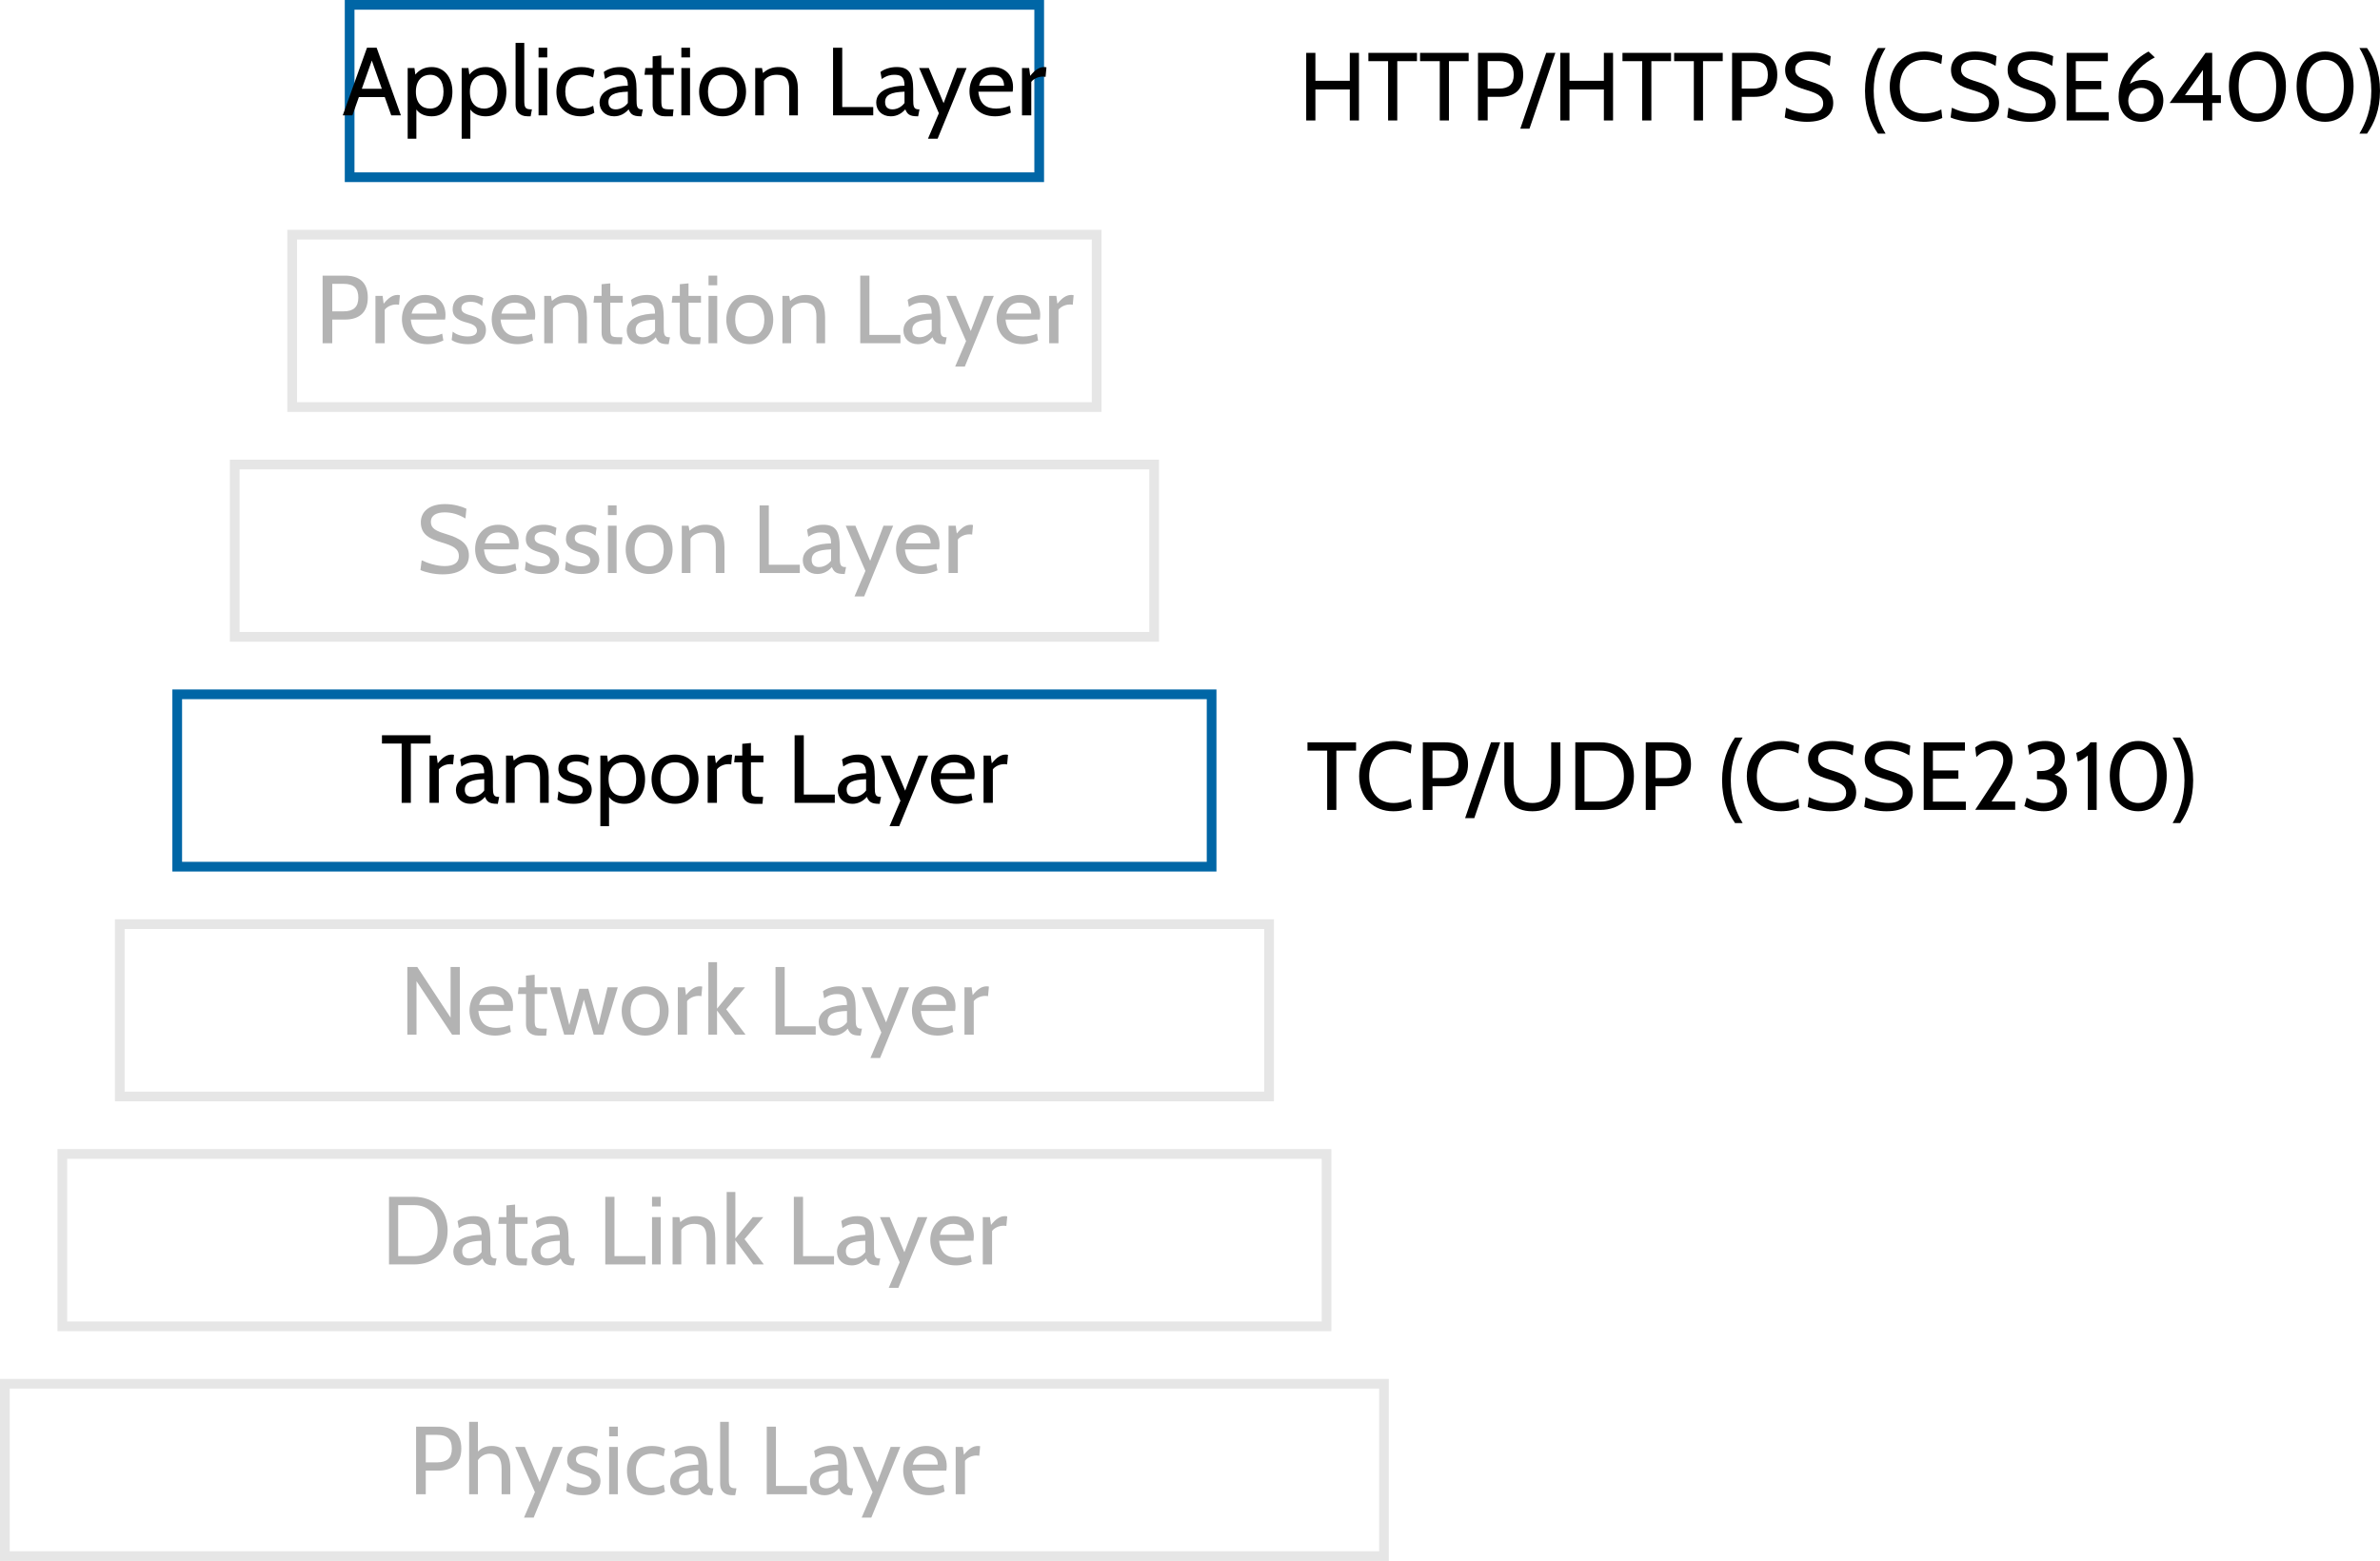
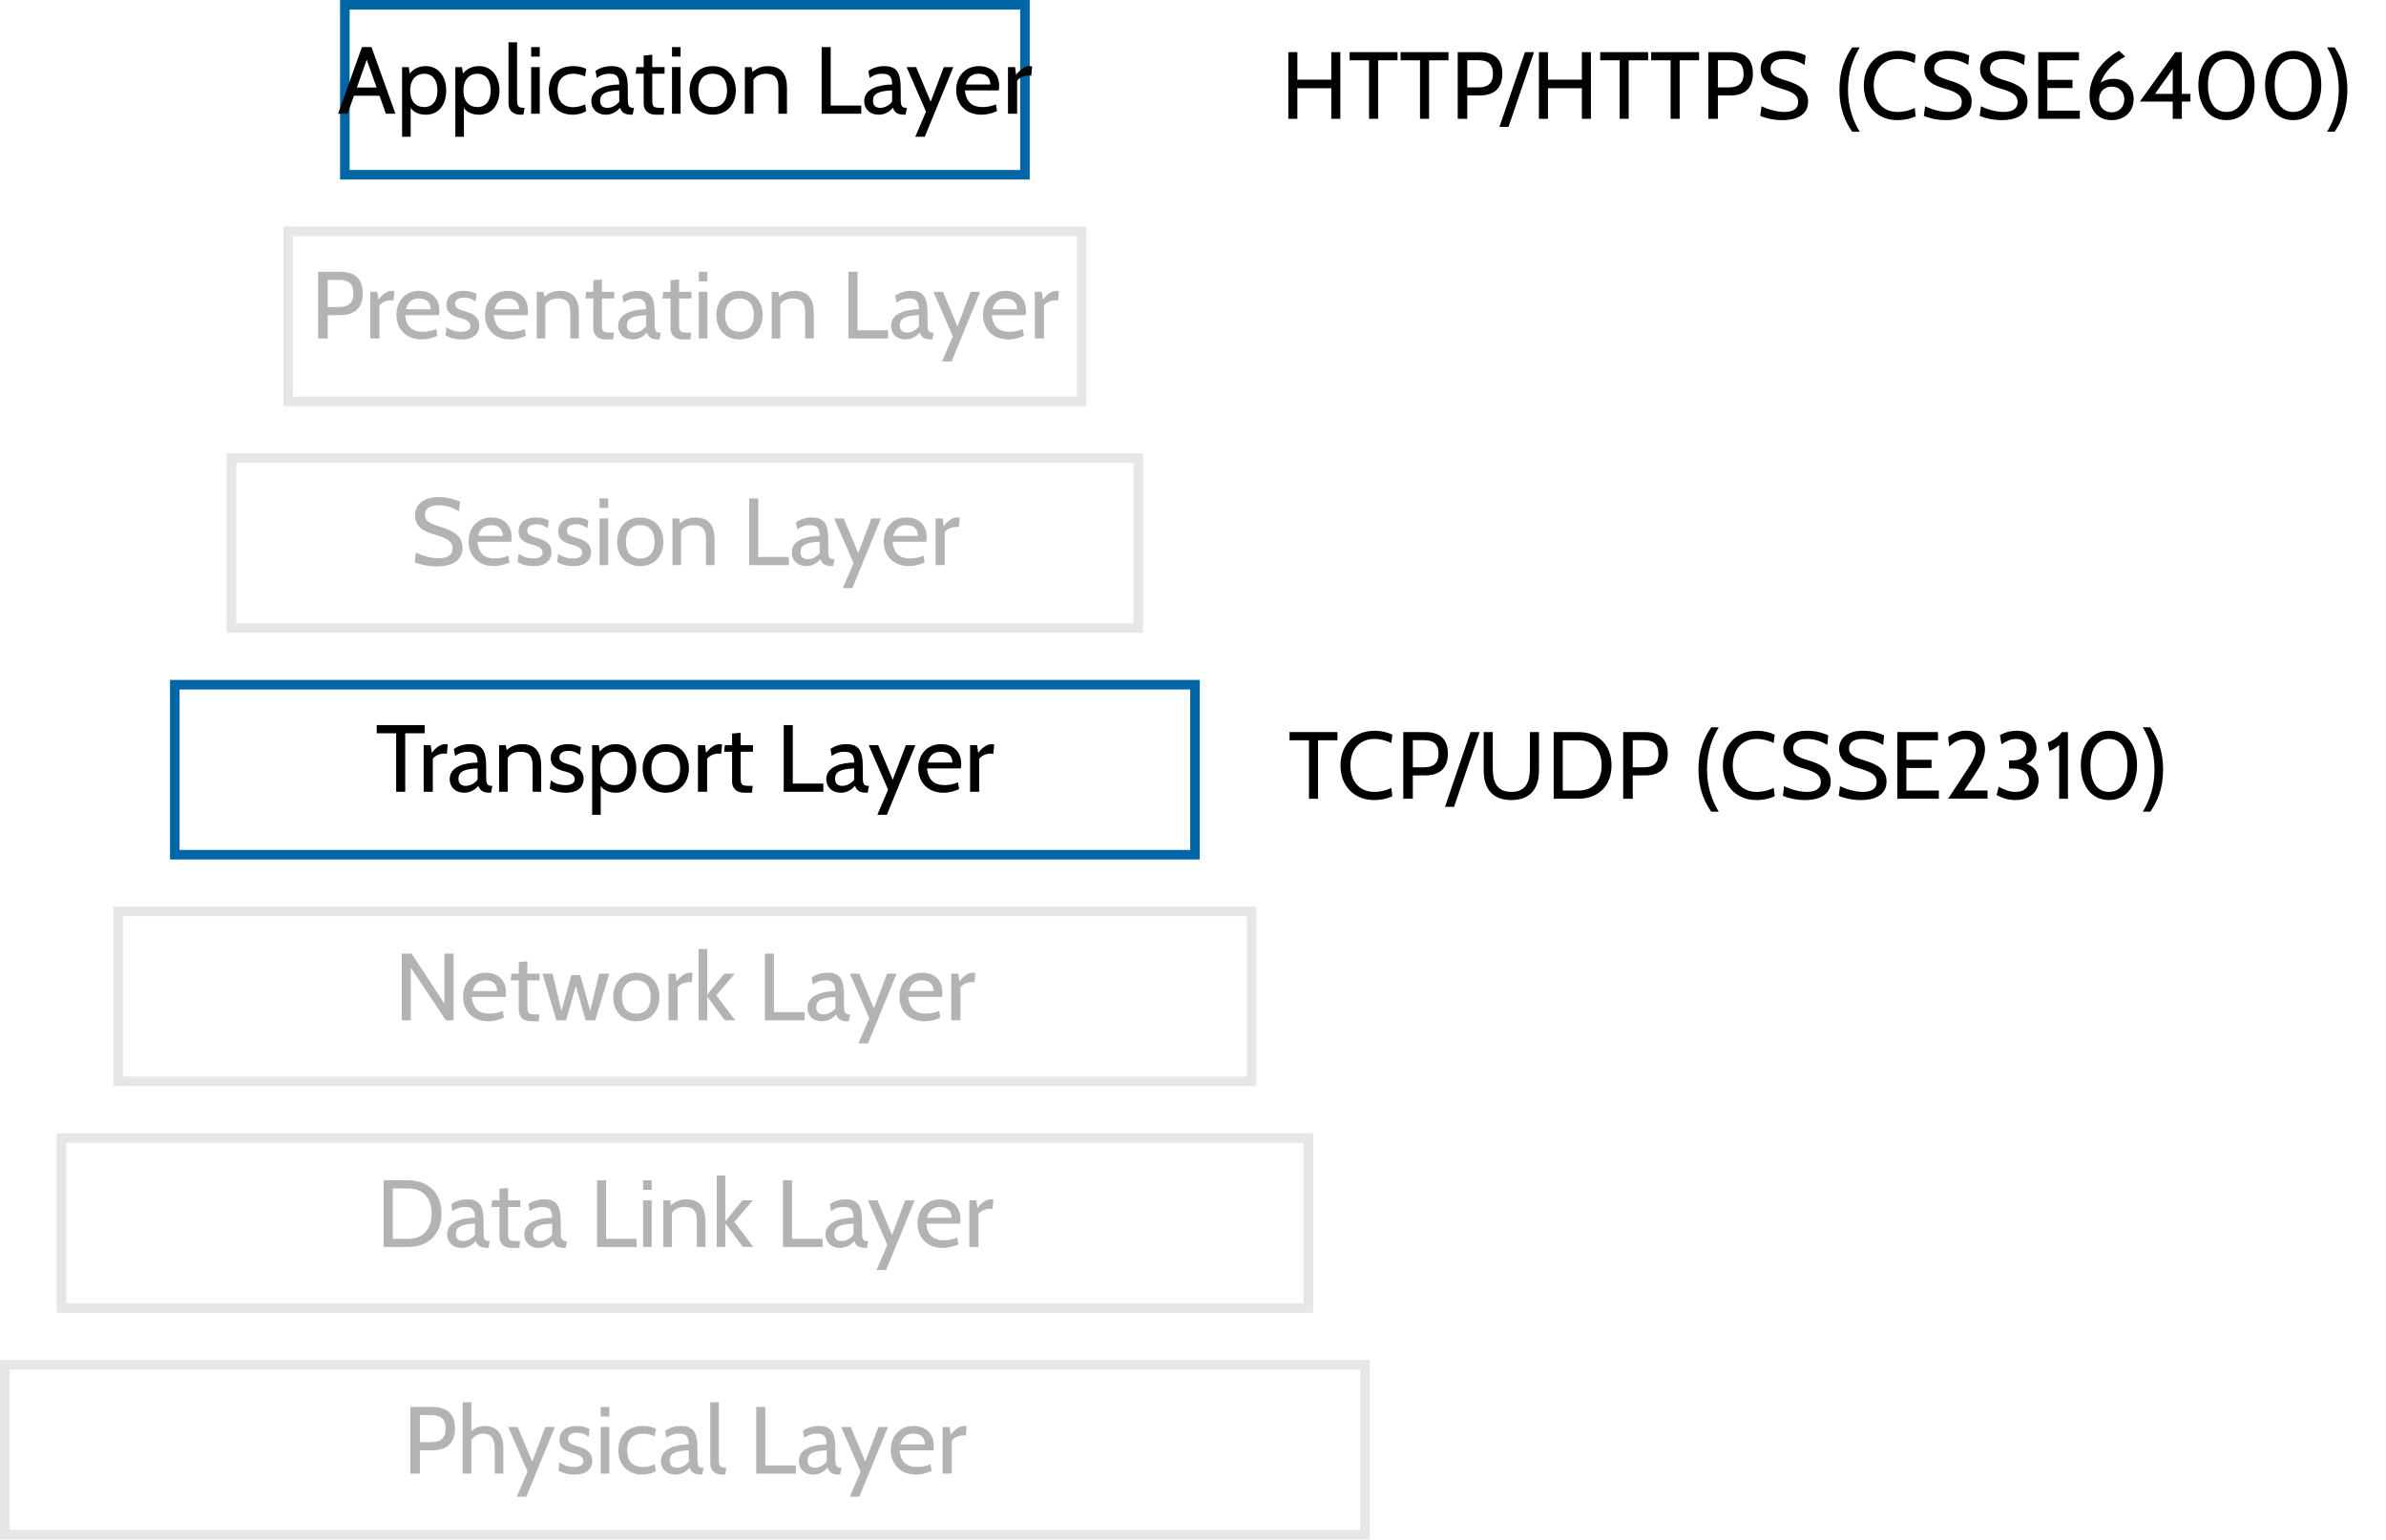
- <svg xmlns="http://www.w3.org/2000/svg" xmlns:xlink="http://www.w3.org/1999/xlink" version="1.1" width="410.91pt" height="269.549pt" viewBox="-0 569.931 410.91 269.549">
+ <svg xmlns="http://www.w3.org/2000/svg" xmlns:xlink="http://www.w3.org/1999/xlink" version="1.1" width="417.674pt" height="269.548pt" viewBox="-.921 531.576 417.674 269.548">
  <defs>
    <use id="g19-40" xlink:href="#g2-40" transform="scale(2)" />
    <use id="g19-41" xlink:href="#g2-41" transform="scale(2)" />
    <use id="g19-47" xlink:href="#g2-47" transform="scale(2)" />
    <use id="g19-48" xlink:href="#g2-48" transform="scale(2)" />
    <use id="g19-49" xlink:href="#g2-49" transform="scale(2)" />
    <use id="g19-50" xlink:href="#g2-50" transform="scale(2)" />
    <use id="g19-51" xlink:href="#g2-51" transform="scale(2)" />
    <use id="g19-52" xlink:href="#g2-52" transform="scale(2)" />
    <use id="g19-54" xlink:href="#g2-54" transform="scale(2)" />
    <use id="g19-65" xlink:href="#g2-65" transform="scale(2)" />
    <use id="g19-67" xlink:href="#g2-67" transform="scale(2)" />
    <use id="g19-68" xlink:href="#g2-68" transform="scale(2)" />
    <use id="g19-69" xlink:href="#g2-69" transform="scale(2)" />
    <use id="g19-72" xlink:href="#g2-72" transform="scale(2)" />
    <use id="g19-76" xlink:href="#g2-76" transform="scale(2)" />
    <use id="g19-78" xlink:href="#g2-78" transform="scale(2)" />
    <use id="g19-80" xlink:href="#g2-80" transform="scale(2)" />
    <use id="g19-83" xlink:href="#g2-83" transform="scale(2)" />
    <use id="g19-84" xlink:href="#g2-84" transform="scale(2)" />
    <use id="g19-85" xlink:href="#g2-85" transform="scale(2)" />
    <use id="g19-97" xlink:href="#g2-97" transform="scale(2)" />
    <use id="g19-99" xlink:href="#g2-99" transform="scale(2)" />
    <use id="g19-101" xlink:href="#g2-101" transform="scale(2)" />
    <use id="g19-104" xlink:href="#g2-104" transform="scale(2)" />
    <use id="g19-105" xlink:href="#g2-105" transform="scale(2)" />
    <use id="g19-107" xlink:href="#g2-107" transform="scale(2)" />
    <use id="g19-108" xlink:href="#g2-108" transform="scale(2)" />
    <use id="g19-110" xlink:href="#g2-110" transform="scale(2)" />
    <use id="g19-111" xlink:href="#g2-111" transform="scale(2)" />
    <use id="g19-112" xlink:href="#g2-112" transform="scale(2)" />
    <use id="g19-114" xlink:href="#g2-114" transform="scale(2)" />
    <use id="g19-115" xlink:href="#g2-115" transform="scale(2)" />
    <use id="g19-116" xlink:href="#g2-116" transform="scale(2)" />
    <use id="g19-119" xlink:href="#g2-119" transform="scale(2)" />
    <use id="g19-121" xlink:href="#g2-121" transform="scale(2)" />
    <path id="g2-40" d="M1.685 .81C1.286 .143 .953-.691 .953-1.828S1.286-3.799 1.685-4.466H1.215C.774-3.823 .417-3.019 .417-1.828S.774 .167 1.215 .81H1.685Z" />
    <path id="g2-41" d="M.649 .81C1.09 .167 1.447-.637 1.447-1.828S1.09-3.823 .649-4.466H.179C.578-3.799 .911-2.966 .911-1.828S.578 .143 .179 .81H.649Z" />
    <path id="g2-47" d="M.506 .506L2.102-4.169H1.536L-.06 .506H.506Z" />
    <path id="g2-48" d="M2.078 .083C3.186 .083 3.835-.834 3.835-2.12S3.138-4.252 2.078-4.252C1.042-4.252 .322-3.406 .322-2.12S.977 .083 2.078 .083ZM2.078-.429C1.34-.429 .923-1.036 .923-2.12S1.411-3.74 2.078-3.74C2.781-3.74 3.234-3.204 3.234-2.12S2.817-.429 2.078-.429Z" />
    <path id="g2-49" d="M1.465 0V-4.169H1.078C.899-3.889 .524-3.627 .202-3.52L.298-2.99C.465-3.043 .631-3.121 .917-3.353V0H1.465Z" />
    <path id="g2-50" d="M2.805-.006V-.518H1.346L1.977-1.471C2.418-2.138 2.644-2.561 2.644-3.115C2.644-3.758 2.245-4.258 1.483-4.258C1.006-4.258 .613-4.073 .339-3.853L.411-3.258C.691-3.543 1.024-3.728 1.423-3.728S2.072-3.466 2.072-3.055C2.072-2.698 1.852-2.299 1.477-1.733L.339-.006H2.805Z" />
    <path id="g2-51" d="M2.099-2.177C2.492-2.343 2.733-2.695 2.733-3.15C2.733-3.799 2.299-4.252 1.525-4.252C1.102-4.252 .75-4.151 .447-3.978L.542-3.4C.822-3.591 1.108-3.74 1.447-3.74C1.876-3.74 2.114-3.526 2.114-3.079C2.114-2.656 1.793-2.4 1.28-2.4H1.018V-1.888H1.28C1.953-1.888 2.263-1.584 2.263-1.126C2.263-.715 1.953-.429 1.435-.429C1.024-.429 .715-.56 .375-.756L.238-.232C.578-.048 .971 .083 1.429 .083C2.245 .083 2.864-.381 2.864-1.143C2.864-1.685 2.585-2.016 2.099-2.177Z" />
    <path id="g2-52" d="M2.745-4.169H2.334L.119-1.078H2.174V0H2.745V-1.078H3.281V-1.56H2.745V-4.169ZM2.174-3.115V-1.56H1.066L2.174-3.115Z" />
    <path id="g2-54" d="M1.888-2.501C1.557-2.501 1.274-2.409 1.063-2.248C1.31-2.972 1.924-3.549 2.602-3.889L2.215-4.252C1.34-3.793 .369-2.775 .369-1.465C.369-.542 .881 .083 1.757 .083C2.573 .083 3.127-.465 3.127-1.239C3.127-1.959 2.614-2.501 1.888-2.501ZM1.757-.405C1.28-.405 .965-.744 .965-1.215C.965-1.667 1.28-2.013 1.757-2.013S2.543-1.667 2.543-1.221C2.543-.762 2.233-.405 1.757-.405Z" />
    <path id="g2-65" d="M3.627 0L2.132-4.169H1.536L.042 0H.637L1.036-1.126H2.632L3.031 0H3.627ZM1.834-3.38L2.451-1.638H1.218L1.834-3.38Z" />
    <path id="g2-67" d="M2.334 .083C2.805 .083 3.174-.018 3.472-.155L3.412-.679C3.097-.524 2.751-.429 2.34-.429C1.364-.429 .852-1.161 .852-2.084S1.37-3.74 2.352-3.74C2.751-3.74 3.115-3.627 3.412-3.484L3.472-4.008C3.18-4.151 2.781-4.252 2.358-4.252C1.131-4.252 .232-3.406 .232-2.084S1.12 .083 2.334 .083Z" />
    <path id="g2-68" d="M2.019 0C3.228 0 4.091-.768 4.091-2.084S3.228-4.169 2.019-4.169H.476V0H2.019ZM1.042-3.657H2.019C2.972-3.657 3.472-3.019 3.472-2.084S2.972-.512 2.019-.512H1.042V-3.657Z" />
    <path id="g2-69" d="M3.073 0V-.512H1.042V-1.924H2.614V-2.436H1.042V-3.657H3.019V-4.169H.476V0H3.073Z" />
    <path id="g2-72" d="M1.042 0V-1.912H3.162V0H3.728V-4.169H3.162V-2.448H1.042V-4.169H.476V0H1.042Z" />
    <path id="g2-76" d="M2.954 0V-.512H1.042V-4.169H.476V0H2.954Z" />
    <path id="g2-78" d="M1.042 0V-3.293L3.234 0H3.716V-4.169H3.144V-1.048L1.09-4.169H.476V0H1.042Z" />
    <path id="g2-80" d="M1.072 0V-1.459H1.852C2.692-1.459 3.263-1.858 3.263-2.817C3.263-3.793 2.692-4.169 1.852-4.169H.476V0H1.072ZM1.072-3.662H1.769C2.406-3.662 2.68-3.389 2.68-2.811S2.376-1.965 1.769-1.965H1.072V-3.662Z" />
    <path id="g2-83" d="M1.667 .083C2.757 .083 3.293-.363 3.293-1.078C3.293-1.804 2.769-2.138 1.9-2.4C1.268-2.591 .947-2.739 .947-3.156C.947-3.567 1.304-3.74 1.793-3.74C2.233-3.74 2.626-3.633 3.079-3.365L3.138-3.966C2.841-4.109 2.364-4.252 1.816-4.252C.852-4.252 .328-3.788 .328-3.127C.328-2.352 .911-2.096 1.596-1.894C2.317-1.679 2.674-1.507 2.674-1.036C2.674-.619 2.334-.429 1.798-.429C1.257-.429 .703-.631 .381-.786L.304-.185C.596-.048 1.149 .083 1.667 .083Z" />
    <path id="g2-84" d="M1.87 0V-3.657H3.085V-4.169H.089V-3.657H1.304V0H1.87Z" />
    <path id="g2-85" d="M2.156 .083C3.329 .083 3.883-.625 3.883-1.769V-4.169H3.317V-1.924C3.317-1.167 3.144-.429 2.156-.429S.995-1.161 .995-1.924V-4.169H.429V-1.769C.429-.625 .983 .083 2.156 .083Z" />
    <path id="g2-97" d="M1.042 .06C1.417 .06 1.715-.113 1.935-.369C2.055-.095 2.168 .06 2.686 .06H2.728L2.811-.369H2.757C2.448-.369 2.424-.566 2.424-.983V-1.578C2.424-2.632 2.132-2.978 1.394-2.978C1.006-2.978 .637-2.853 .405-2.674L.482-2.239C.792-2.454 1.03-2.501 1.251-2.501C1.662-2.501 1.888-2.382 1.888-1.828C1.143-1.816 .143-1.608 .143-.786C.143-.298 .5 .06 1.042 .06ZM1.143-.369C.875-.369 .691-.5 .691-.816C.691-1.251 1.036-1.429 1.888-1.459V-.762C1.715-.524 1.429-.369 1.143-.369Z" />
    <path id="g2-99" d="M1.703 .06C2.043 .06 2.376-.048 2.537-.161L2.465-.59C2.239-.476 1.989-.411 1.721-.411C1.06-.411 .744-.828 .744-1.465C.744-2.114 1.09-2.501 1.733-2.501C1.995-2.501 2.239-2.436 2.46-2.334L2.543-2.805C2.329-2.912 2.049-2.978 1.745-2.978C.679-2.978 .197-2.311 .197-1.441C.197-.607 .715 .06 1.703 .06Z" />
    <path id="g2-101" d="M1.763 .06C2.186 .06 2.513-.066 2.739-.167L2.668-.59C2.406-.47 2.096-.417 1.828-.417C1.274-.417 .81-.649 .732-1.459H2.847C2.864-1.56 2.87-1.662 2.87-1.745C2.87-2.531 2.34-2.978 1.614-2.978C.709-2.978 .185-2.299 .185-1.483C.185-.643 .732 .06 1.763 .06ZM.78-1.828C.887-2.251 1.126-2.501 1.602-2.501C2.09-2.501 2.317-2.239 2.317-1.828H.78Z" />
    <path id="g2-104" d="M1.757-2.978C1.376-2.978 1.123-2.853 .899-2.638V-4.466H.357V0H.899V-2.102C1.072-2.349 1.328-2.501 1.638-2.501C2.126-2.501 2.358-2.203 2.358-1.56V0H2.894V-1.626C2.894-2.436 2.513-2.978 1.757-2.978Z" />
    <path id="g2-105" d="M.899-3.573V-4.169H.363V-3.573H.899ZM.899 0V-2.918H.363V0H.899Z" />
    <path id="g2-107" d="M.893 0V-1.483L1.995 0H2.65L1.459-1.56L2.62-2.918H1.965L.893-1.602V-4.466H.357V0H.893Z" />
    <path id="g2-108" d="M1.286 .06L1.364-.369C.953-.369 .893-.453 .893-.953V-4.466H.357V-.643C.357-.292 .548 .06 1.114 .06H1.286Z" />
    <path id="g2-110" d="M1.804-2.978C1.495-2.978 1.173-2.906 .84-2.608L.78-2.918H.363V0H.899V-2.12C1.051-2.382 1.364-2.501 1.697-2.501C2.251-2.501 2.46-2.227 2.46-1.608V0H2.995V-1.608C2.995-2.448 2.656-2.978 1.804-2.978Z" />
    <path id="g2-111" d="M1.638 .06C2.549 .06 3.085-.613 3.085-1.459S2.549-2.978 1.638-2.978C.721-2.978 .191-2.305 .191-1.459S.721 .06 1.638 .06ZM1.638-.417C1.06-.417 .738-.804 .738-1.459S1.06-2.501 1.638-2.501S2.537-2.114 2.537-1.459S2.215-.417 1.638-.417Z" />
    <path id="g2-112" d="M1.846-2.978C1.397-2.978 1.075-2.802 .837-2.513L.78-2.918H.363V1.441H.899V-.36C1.099-.077 1.45 .06 1.846 .06C2.692 .06 3.121-.607 3.121-1.459S2.644-2.978 1.846-2.978ZM1.745-.417C1.263-.417 .869-.727 .869-1.459C.869-2.162 1.263-2.501 1.745-2.501C2.263-2.501 2.573-2.114 2.573-1.459S2.263-.417 1.745-.417Z" />
    <path id="g2-114" d="M.935 0V-2.061C1.042-2.221 1.328-2.388 1.638-2.388C1.709-2.388 1.763-2.382 1.816-2.37L1.87-2.96C1.828-2.972 1.781-2.978 1.733-2.978C1.423-2.978 1.167-2.805 .869-2.436L.804-2.918H.363V0H.935Z" />
    <path id="g2-115" d="M1.191 .06C2.084 .06 2.305-.423 2.305-.81C2.305-1.417 1.757-1.596 1.471-1.679C1.012-1.816 .792-1.888 .792-2.162S1.024-2.555 1.358-2.555C1.685-2.555 1.9-2.442 2.072-2.299L2.138-2.787C1.959-2.876 1.733-2.978 1.346-2.978C.548-2.978 .25-2.549 .25-2.102C.25-1.513 .768-1.37 1.167-1.263C1.405-1.197 1.751-1.084 1.751-.78C1.751-.548 1.542-.417 1.167-.417C.721-.417 .381-.601 .256-.715L.191-.197C.328-.101 .673 .06 1.191 .06Z" />
    <path id="g2-116" d="M1.852 .06L1.894-.369H1.757C1.179-.369 1.143-.405 1.143-.965V-2.501H1.912V-2.918H1.143V-3.692L.607-3.639V-2.918H.155L.107-2.501H.607V-.637C.607-.286 .816 .06 1.37 .06H1.852Z" />
    <path id="g2-119" d="M1.548 0L2.162-2.156L2.769 0H3.371L4.252-2.918H3.621L3.061-.59L2.436-2.829H1.882L1.263-.59L.703-2.918H.071L.947 0H1.548Z" />
    <path id="g2-121" d="M1.179 1.441L2.966-2.918H2.37L1.548-.75L.637-2.918H.042L1.257-.131L.584 1.441H1.179Z" />
  </defs>
  <g id="page1" transform="matrix(1.4 0 0 1.4 0 0)">
-     <path d="M43.117 407.691V428.953H128.156V407.691Z" stroke="#0066a6" fill="none" stroke-width="1.196" stroke-miterlimit="10" />
-     <path d="M36.031 436.039V457.301H135.242V436.039Z" stroke="#e6e6e6" fill="none" stroke-width="1.196" stroke-miterlimit="10" />
-     <path d="M28.945 464.387V485.644H142.332V464.387Z" stroke="#e6e6e6" fill="none" stroke-width="1.196" stroke-miterlimit="10" />
-     <path d="M21.855 492.734V513.992H149.418V492.734Z" stroke="#0066a6" fill="none" stroke-width="1.196" stroke-miterlimit="10" />
-     <path d="M14.77 521.078V542.34H156.504V521.078Z" stroke="#e6e6e6" fill="none" stroke-width="1.196" stroke-miterlimit="10" />
-     <path d="M7.684 549.426V570.688H163.59V549.426Z" stroke="#e6e6e6" fill="none" stroke-width="1.196" stroke-miterlimit="10" />
-     <path d="M.598 577.773V599.031H170.676V577.773Z" stroke="#e6e6e6" fill="none" stroke-width="1.196" stroke-miterlimit="10" />
-     <g transform="matrix(1 0 0 1 -43.4515 13.628)">
-       <use x="85.637" y="407.692" xlink:href="#g19-65" />
-       <use x="93.001" y="407.692" xlink:href="#g19-112" />
-       <use x="99.66" y="407.692" xlink:href="#g19-112" />
-       <use x="106.32" y="407.692" xlink:href="#g19-108" />
-       <use x="109.141" y="407.692" xlink:href="#g19-105" />
-       <use x="111.675" y="407.692" xlink:href="#g19-99" />
-       <use x="117.103" y="407.692" xlink:href="#g19-97" />
-       <use x="122.722" y="407.692" xlink:href="#g19-116" />
-       <use x="126.751" y="407.692" xlink:href="#g19-105" />
-       <use x="129.285" y="407.692" xlink:href="#g19-111" />
-       <use x="135.861" y="407.692" xlink:href="#g19-110" />
-       <use x="145.234" y="407.692" xlink:href="#g19-76" />
-       <use x="151.223" y="407.692" xlink:href="#g19-97" />
-       <use x="156.722" y="407.692" xlink:href="#g19-121" />
-       <use x="162.64" y="407.692" xlink:href="#g19-101" />
-       <use x="168.761" y="407.692" xlink:href="#g19-114" />
-     </g>
-     <g fill="#b3b3b3" transform="matrix(1 0 0 1 -46.805 41.736)">
-       <use x="85.637" y="407.692" xlink:href="#g19-80" />
-       <use x="92.38" y="407.692" xlink:href="#g19-114" />
-       <use x="96.002" y="407.692" xlink:href="#g19-101" />
-       <use x="102.123" y="407.692" xlink:href="#g19-115" />
-       <use x="107.073" y="407.692" xlink:href="#g19-101" />
-       <use x="113.194" y="407.692" xlink:href="#g19-110" />
-       <use x="119.781" y="407.692" xlink:href="#g19-116" />
-       <use x="123.81" y="407.692" xlink:href="#g19-97" />
-       <use x="129.429" y="407.692" xlink:href="#g19-116" />
-       <use x="133.458" y="407.692" xlink:href="#g19-105" />
-       <use x="135.992" y="407.692" xlink:href="#g19-111" />
-       <use x="142.568" y="407.692" xlink:href="#g19-110" />
-       <use x="151.94" y="407.692" xlink:href="#g19-76" />
-       <use x="157.93" y="407.692" xlink:href="#g19-97" />
-       <use x="163.429" y="407.692" xlink:href="#g19-121" />
-       <use x="169.347" y="407.692" xlink:href="#g19-101" />
-       <use x="175.468" y="407.692" xlink:href="#g19-114" />
-     </g>
-     <g fill="#b3b3b3" transform="matrix(1 0 0 1 -34.3954 70.082)">
-       <use x="85.637" y="407.692" xlink:href="#g19-83" />
-       <use x="92.619" y="407.692" xlink:href="#g19-101" />
-       <use x="98.74" y="407.692" xlink:href="#g19-115" />
-       <use x="103.689" y="407.692" xlink:href="#g19-115" />
-       <use x="108.639" y="407.692" xlink:href="#g19-105" />
-       <use x="111.173" y="407.692" xlink:href="#g19-111" />
-       <use x="117.749" y="407.692" xlink:href="#g19-110" />
-       <use x="127.121" y="407.692" xlink:href="#g19-76" />
-       <use x="133.111" y="407.692" xlink:href="#g19-97" />
-       <use x="138.61" y="407.692" xlink:href="#g19-121" />
-       <use x="144.528" y="407.692" xlink:href="#g19-101" />
-       <use x="150.649" y="407.692" xlink:href="#g19-114" />
-     </g>
-     <g transform="matrix(1 0 0 1 -38.7113 98.429)">
-       <use x="85.637" y="407.692" xlink:href="#g19-84" />
-       <use x="90.957" y="407.692" xlink:href="#g19-114" />
-       <use x="94.651" y="407.692" xlink:href="#g19-97" />
-       <use x="100.39" y="407.692" xlink:href="#g19-110" />
-       <use x="107.073" y="407.692" xlink:href="#g19-115" />
-       <use x="112.022" y="407.692" xlink:href="#g19-112" />
-       <use x="118.681" y="407.692" xlink:href="#g19-111" />
-       <use x="125.256" y="407.692" xlink:href="#g19-114" />
-       <use x="129.034" y="407.692" xlink:href="#g19-116" />
-       <use x="135.753" y="407.692" xlink:href="#g19-76" />
-       <use x="141.743" y="407.692" xlink:href="#g19-97" />
-       <use x="147.242" y="407.692" xlink:href="#g19-121" />
-       <use x="153.16" y="407.692" xlink:href="#g19-101" />
-       <use x="159.281" y="407.692" xlink:href="#g19-114" />
-     </g>
-     <g fill="#b3b3b3" transform="matrix(1 0 0 1 -36.3561 127.015)">
-       <use x="85.637" y="407.692" xlink:href="#g19-78" />
-       <use x="93.886" y="407.692" xlink:href="#g19-101" />
-       <use x="100.007" y="407.692" xlink:href="#g19-116" />
-       <use x="104.036" y="407.692" xlink:href="#g19-119" />
-       <use x="112.644" y="407.692" xlink:href="#g19-111" />
-       <use x="119.219" y="407.692" xlink:href="#g19-114" />
-       <use x="122.997" y="407.692" xlink:href="#g19-107" />
-       <use x="131.043" y="407.692" xlink:href="#g19-76" />
-       <use x="137.032" y="407.692" xlink:href="#g19-97" />
-       <use x="142.532" y="407.692" xlink:href="#g19-121" />
-       <use x="148.45" y="407.692" xlink:href="#g19-101" />
-       <use x="154.571" y="407.692" xlink:href="#g19-114" />
-     </g>
-     <g fill="#b3b3b3" transform="matrix(1 0 0 1 -38.6156 155.362)">
-       <use x="85.637" y="407.692" xlink:href="#g19-68" />
-       <use x="94.233" y="407.692" xlink:href="#g19-97" />
-       <use x="99.852" y="407.692" xlink:href="#g19-116" />
-       <use x="103.881" y="407.692" xlink:href="#g19-97" />
-       <use x="112.309" y="407.692" xlink:href="#g19-76" />
-       <use x="118.299" y="407.692" xlink:href="#g19-105" />
-       <use x="120.833" y="407.692" xlink:href="#g19-110" />
-       <use x="127.516" y="407.692" xlink:href="#g19-107" />
-       <use x="135.562" y="407.692" xlink:href="#g19-76" />
-       <use x="141.551" y="407.692" xlink:href="#g19-97" />
-       <use x="147.051" y="407.692" xlink:href="#g19-121" />
-       <use x="152.969" y="407.692" xlink:href="#g19-101" />
-       <use x="159.09" y="407.692" xlink:href="#g19-114" />
-     </g>
-     <g fill="#b3b3b3" transform="matrix(1 0 0 1 -35.2741 183.709)">
-       <use x="85.637" y="407.692" xlink:href="#g19-80" />
-       <use x="92.416" y="407.692" xlink:href="#g19-104" />
-       <use x="98.728" y="407.692" xlink:href="#g19-121" />
-       <use x="104.718" y="407.692" xlink:href="#g19-115" />
-       <use x="109.667" y="407.692" xlink:href="#g19-105" />
-       <use x="112.201" y="407.692" xlink:href="#g19-99" />
-       <use x="117.629" y="407.692" xlink:href="#g19-97" />
-       <use x="123.368" y="407.692" xlink:href="#g19-108" />
-       <use x="128.879" y="407.692" xlink:href="#g19-76" />
-       <use x="134.868" y="407.692" xlink:href="#g19-97" />
-       <use x="140.368" y="407.692" xlink:href="#g19-121" />
-       <use x="146.286" y="407.692" xlink:href="#g19-101" />
-       <use x="152.407" y="407.692" xlink:href="#g19-114" />
-     </g>
-     <g transform="matrix(1 0 0 1 75.4259 99.302)">
-       <use x="85.637" y="407.692" xlink:href="#g19-84" />
-       <use x="91.722" y="407.692" xlink:href="#g19-67" />
-       <use x="99.087" y="407.692" xlink:href="#g19-80" />
-       <use x="105.375" y="407.692" xlink:href="#g19-47" />
-       <use x="109.237" y="407.692" xlink:href="#g19-85" />
-       <use x="117.892" y="407.692" xlink:href="#g19-68" />
-       <use x="126.584" y="407.692" xlink:href="#g19-80" />
-       <use x="136.112" y="407.692" xlink:href="#g19-40" />
-       <use x="139.531" y="407.692" xlink:href="#g19-67" />
-       <use x="146.895" y="407.692" xlink:href="#g19-83" />
-       <use x="153.877" y="407.692" xlink:href="#g19-83" />
-       <use x="160.859" y="407.692" xlink:href="#g19-69" />
-       <use x="167.482" y="407.692" xlink:href="#g19-50" />
-       <use x="173.747" y="407.692" xlink:href="#g19-51" />
-       <use x="180.214" y="407.692" xlink:href="#g19-49" />
-       <use x="184.112" y="407.692" xlink:href="#g19-48" />
-       <use x="192.146" y="407.692" xlink:href="#g19-41" />
-     </g>
-     <g transform="matrix(1 0 0 1 74.4969 14.261)">
-       <use x="85.637" y="407.692" xlink:href="#g19-72" />
-       <use x="94.077" y="407.692" xlink:href="#g19-84" />
-       <use x="100.45" y="407.692" xlink:href="#g19-84" />
-       <use x="106.822" y="407.692" xlink:href="#g19-80" />
-       <use x="113.11" y="407.692" xlink:href="#g19-47" />
-       <use x="116.972" y="407.692" xlink:href="#g19-72" />
-       <use x="125.412" y="407.692" xlink:href="#g19-84" />
-       <use x="131.784" y="407.692" xlink:href="#g19-84" />
-       <use x="138.156" y="407.692" xlink:href="#g19-80" />
-       <use x="144.994" y="407.692" xlink:href="#g19-83" />
-       <use x="154.666" y="407.692" xlink:href="#g19-40" />
-       <use x="158.085" y="407.692" xlink:href="#g19-67" />
-       <use x="165.45" y="407.692" xlink:href="#g19-83" />
-       <use x="172.432" y="407.692" xlink:href="#g19-83" />
-       <use x="179.413" y="407.692" xlink:href="#g19-69" />
-       <use x="186.037" y="407.692" xlink:href="#g19-54" />
-       <use x="192.827" y="407.692" xlink:href="#g19-52" />
-       <use x="199.737" y="407.692" xlink:href="#g19-48" />
-       <use x="208.082" y="407.692" xlink:href="#g19-48" />
-       <use x="216.116" y="407.692" xlink:href="#g19-41" />
+     <g stroke-miterlimit="10" transform="translate(84.97953,380.2949)scale(0.996264,-0.996264)">
+       <g fill="#000" stroke="#000">
+         <g stroke-width="0.4">
+           <g stroke-width="1.2">
+             <g stroke="#0066a6">
+               <clipPath id="pgfcp9">
+                 <path d="M-42.679 0V-21.34H42.679V0ZM42.679-21.34" />
+               </clipPath>
+               <g clip-path="url(#pgfcp9)">
+                 <g transform="matrix(1,0,0,1,0.0,-10.66977)">
+                   <g transform="matrix(1.701,0,0,0.42525,0.0,0.0)">
+                     <linearGradient gradientTransform="rotate(90)" id="pgfsh2">
+                       <stop offset="0.0" stop-color=" #fff " />
+                       <stop offset="0.25" stop-color=" #fff " />
+                       <stop offset="0.5" stop-color=" #fff " />
+                       <stop offset="0.75" stop-color=" #fff " />
+                       <stop offset="1.0" stop-color=" #fff " />
+                     </linearGradient>
+                     <g transform="translate(-50.1875,-50.1875)">
+                       <rect height="100.375" style="fill:url(#pgfsh2); stroke:none" width="100.375" />
+                     </g>
+                   </g>
+                 </g>
+               </g>
+               <path d="M-42.679 0V-21.34H42.679V0ZM42.679-21.34" fill="none" />
+             </g>
+           </g>
+           <g stroke-width="1.2">
+             <g stroke="#e6e6e6">
+               <clipPath id="pgfcp10">
+                 <path d="M-49.792-28.453V-49.792H49.792V-28.453ZM49.792-49.792" />
+               </clipPath>
+               <g clip-path="url(#pgfcp10)">
+                 <g transform="matrix(1,0,0,1,0.0,-39.12251)">
+                   <g transform="matrix(1.98451,0,0,0.42525,0.0,0.0)">
+                     <linearGradient gradientTransform="rotate(90)" id="pgfsh2">
+                       <stop offset="0.0" stop-color=" #fff " />
+                       <stop offset="0.25" stop-color=" #fff " />
+                       <stop offset="0.5" stop-color=" #fff " />
+                       <stop offset="0.75" stop-color=" #fff " />
+                       <stop offset="1.0" stop-color=" #fff " />
+                     </linearGradient>
+                     <g transform="translate(-50.1875,-50.1875)">
+                       <rect height="100.375" style="fill:url(#pgfsh2); stroke:none" width="100.375" />
+                     </g>
+                   </g>
+                 </g>
+               </g>
+               <path d="M-49.792-28.453V-49.792H49.792V-28.453ZM49.792-49.792" fill="none" />
+             </g>
+           </g>
+           <g stroke-width="1.2">
+             <g stroke="#e6e6e6">
+               <clipPath id="pgfcp11">
+                 <path d="M-56.905-56.905V-78.245H56.905V-56.905ZM56.905-78.245" />
+               </clipPath>
+               <g clip-path="url(#pgfcp11)">
+                 <g transform="matrix(1,0,0,1,0.0,-67.57526)">
+                   <g transform="matrix(2.26802,0,0,0.42525,0.0,0.0)">
+                     <linearGradient gradientTransform="rotate(90)" id="pgfsh2">
+                       <stop offset="0.0" stop-color=" #fff " />
+                       <stop offset="0.25" stop-color=" #fff " />
+                       <stop offset="0.5" stop-color=" #fff " />
+                       <stop offset="0.75" stop-color=" #fff " />
+                       <stop offset="1.0" stop-color=" #fff " />
+                     </linearGradient>
+                     <g transform="translate(-50.1875,-50.1875)">
+                       <rect height="100.375" style="fill:url(#pgfsh2); stroke:none" width="100.375" />
+                     </g>
+                   </g>
+                 </g>
+               </g>
+               <path d="M-56.905-56.905V-78.245H56.905V-56.905ZM56.905-78.245" fill="none" />
+             </g>
+           </g>
+           <g stroke-width="1.2">
+             <g stroke="#0066a6">
+               <clipPath id="pgfcp12">
+                 <path d="M-64.019-85.358V-106.698H64.019V-85.358ZM64.019-106.698" />
+               </clipPath>
+               <g clip-path="url(#pgfcp12)">
+                 <g transform="matrix(1,0,0,1,0.0,-96.028)">
+                   <g transform="matrix(2.55151,0,0,0.42525,0.0,0.0)">
+                     <linearGradient gradientTransform="rotate(90)" id="pgfsh2">
+                       <stop offset="0.0" stop-color=" #fff " />
+                       <stop offset="0.25" stop-color=" #fff " />
+                       <stop offset="0.5" stop-color=" #fff " />
+                       <stop offset="0.75" stop-color=" #fff " />
+                       <stop offset="1.0" stop-color=" #fff " />
+                     </linearGradient>
+                     <g transform="translate(-50.1875,-50.1875)">
+                       <rect height="100.375" style="fill:url(#pgfsh2); stroke:none" width="100.375" />
+                     </g>
+                   </g>
+                 </g>
+               </g>
+               <path d="M-64.019-85.358V-106.698H64.019V-85.358ZM64.019-106.698" fill="none" />
+             </g>
+           </g>
+           <g stroke-width="1.2">
+             <g stroke="#e6e6e6">
+               <clipPath id="pgfcp13">
+                 <path d="M-71.132-113.811V-135.151H71.132V-113.811ZM71.132-135.151" />
+               </clipPath>
+               <g clip-path="url(#pgfcp13)">
+                 <g transform="matrix(1,0,0,1,0.0,-124.4807)">
+                   <g transform="matrix(2.83502,0,0,0.42525,0.0,0.0)">
+                     <linearGradient gradientTransform="rotate(90)" id="pgfsh2">
+                       <stop offset="0.0" stop-color=" #fff " />
+                       <stop offset="0.25" stop-color=" #fff " />
+                       <stop offset="0.5" stop-color=" #fff " />
+                       <stop offset="0.75" stop-color=" #fff " />
+                       <stop offset="1.0" stop-color=" #fff " />
+                     </linearGradient>
+                     <g transform="translate(-50.1875,-50.1875)">
+                       <rect height="100.375" style="fill:url(#pgfsh2); stroke:none" width="100.375" />
+                     </g>
+                   </g>
+                 </g>
+               </g>
+               <path d="M-71.132-113.811V-135.151H71.132V-113.811ZM71.132-135.151" fill="none" />
+             </g>
+           </g>
+           <g stroke-width="1.2">
+             <g stroke="#e6e6e6">
+               <clipPath id="pgfcp14">
+                 <path d="M-78.245-142.264V-163.603H78.245V-142.264ZM78.245-163.603" />
+               </clipPath>
+               <g clip-path="url(#pgfcp14)">
+                 <g transform="matrix(1,0,0,1,0.0,-152.9335)">
+                   <g transform="matrix(3.11853,0,0,0.42525,0.0,0.0)">
+                     <linearGradient gradientTransform="rotate(90)" id="pgfsh2">
+                       <stop offset="0.0" stop-color=" #fff " />
+                       <stop offset="0.25" stop-color=" #fff " />
+                       <stop offset="0.5" stop-color=" #fff " />
+                       <stop offset="0.75" stop-color=" #fff " />
+                       <stop offset="1.0" stop-color=" #fff " />
+                     </linearGradient>
+                     <g transform="translate(-50.1875,-50.1875)">
+                       <rect height="100.375" style="fill:url(#pgfsh2); stroke:none" width="100.375" />
+                     </g>
+                   </g>
+                 </g>
+               </g>
+               <path d="M-78.245-142.264V-163.603H78.245V-142.264ZM78.245-163.603" fill="none" />
+             </g>
+           </g>
+           <g stroke-width="1.2">
+             <g stroke="#e6e6e6">
+               <clipPath id="pgfcp15">
+                 <path d="M-85.358-170.716V-192.056H85.358V-170.716ZM85.358-192.056" />
+               </clipPath>
+               <g clip-path="url(#pgfcp15)">
+                 <g transform="matrix(1,0,0,1,0.0,-181.3862)">
+                   <g transform="matrix(3.40202,0,0,0.42525,0.0,0.0)">
+                     <linearGradient gradientTransform="rotate(90)" id="pgfsh2">
+                       <stop offset="0.0" stop-color=" #fff " />
+                       <stop offset="0.25" stop-color=" #fff " />
+                       <stop offset="0.5" stop-color=" #fff " />
+                       <stop offset="0.75" stop-color=" #fff " />
+                       <stop offset="1.0" stop-color=" #fff " />
+                     </linearGradient>
+                     <g transform="translate(-50.1875,-50.1875)">
+                       <rect height="100.375" style="fill:url(#pgfsh2); stroke:none" width="100.375" />
+                     </g>
+                   </g>
+                 </g>
+               </g>
+               <path d="M-85.358-170.716V-192.056H85.358V-170.716ZM85.358-192.056" fill="none" />
+             </g>
+           </g>
+           <g transform="translate(-43.61394,-13.67877)">
+             <g stroke="none" transform="scale(-1.00375,1.00375)translate(84.97953,380.2949)scale(-1,-1)">
+               <g fill="#000">
+                 <g stroke="none">
+                   <use x="84.98" y="380.295" xlink:href="#g19-65" />
+                   <use x="92.344" y="380.295" xlink:href="#g19-112" />
+                   <use x="99.003" y="380.295" xlink:href="#g19-112" />
+                   <use x="105.662" y="380.295" xlink:href="#g19-108" />
+                   <use x="108.483" y="380.295" xlink:href="#g19-105" />
+                   <use x="111.018" y="380.295" xlink:href="#g19-99" />
+                   <use x="116.446" y="380.295" xlink:href="#g19-97" />
+                   <use x="122.064" y="380.295" xlink:href="#g19-116" />
+                   <use x="126.093" y="380.295" xlink:href="#g19-105" />
+                   <use x="128.628" y="380.295" xlink:href="#g19-111" />
+                   <use x="135.203" y="380.295" xlink:href="#g19-110" />
+                   <use x="144.576" y="380.295" xlink:href="#g19-76" />
+                   <use x="150.566" y="380.295" xlink:href="#g19-97" />
+                   <use x="156.065" y="380.295" xlink:href="#g19-121" />
+                   <use x="161.983" y="380.295" xlink:href="#g19-101" />
+                   <use x="168.104" y="380.295" xlink:href="#g19-114" />
+                 </g>
+               </g>
+             </g>
+           </g>
+           <g fill="#b3b3b3" stroke="#b3b3b3">
+             <g fill="#b3b3b3" stroke="#b3b3b3">
+ </g>
+             <g transform="translate(-46.9799,-41.89151)">
+               <g stroke="none" transform="scale(-1.00375,1.00375)translate(84.97953,380.2949)scale(-1,-1)">
+                 <g fill="#b3b3b3">
+                   <g stroke="none">
+                     <g fill="#b3b3b3">
+                       <use x="84.98" y="380.295" xlink:href="#g19-80" />
+                       <use x="91.722" y="380.295" xlink:href="#g19-114" />
+                       <use x="95.345" y="380.295" xlink:href="#g19-101" />
+                       <use x="101.466" y="380.295" xlink:href="#g19-115" />
+                       <use x="106.415" y="380.295" xlink:href="#g19-101" />
+                       <use x="112.536" y="380.295" xlink:href="#g19-110" />
+                       <use x="119.123" y="380.295" xlink:href="#g19-116" />
+                       <use x="123.152" y="380.295" xlink:href="#g19-97" />
+                       <use x="128.771" y="380.295" xlink:href="#g19-116" />
+                       <use x="132.8" y="380.295" xlink:href="#g19-105" />
+                       <use x="135.335" y="380.295" xlink:href="#g19-111" />
+                       <use x="141.91" y="380.295" xlink:href="#g19-110" />
+                       <use x="151.283" y="380.295" xlink:href="#g19-76" />
+                       <use x="157.272" y="380.295" xlink:href="#g19-97" />
+                       <use x="162.772" y="380.295" xlink:href="#g19-121" />
+                       <use x="168.69" y="380.295" xlink:href="#g19-101" />
+                       <use x="174.811" y="380.295" xlink:href="#g19-114" />
+                     </g>
+                   </g>
+                 </g>
+               </g>
+             </g>
+           </g>
+           <g fill="#b3b3b3" stroke="#b3b3b3">
+             <g fill="#b3b3b3" stroke="#b3b3b3">
+ </g>
+             <g transform="translate(-34.52394,-70.34425)">
+               <g stroke="none" transform="scale(-1.00375,1.00375)translate(84.97953,380.2949)scale(-1,-1)">
+                 <g fill="#b3b3b3">
+                   <g stroke="none">
+                     <g fill="#b3b3b3">
+                       <use x="84.98" y="380.295" xlink:href="#g19-83" />
+                       <use x="91.961" y="380.295" xlink:href="#g19-101" />
+                       <use x="98.082" y="380.295" xlink:href="#g19-115" />
+                       <use x="103.032" y="380.295" xlink:href="#g19-115" />
+                       <use x="107.981" y="380.295" xlink:href="#g19-105" />
+                       <use x="110.516" y="380.295" xlink:href="#g19-111" />
+                       <use x="117.091" y="380.295" xlink:href="#g19-110" />
+                       <use x="126.464" y="380.295" xlink:href="#g19-76" />
+                       <use x="132.453" y="380.295" xlink:href="#g19-97" />
+                       <use x="137.953" y="380.295" xlink:href="#g19-121" />
+                       <use x="143.871" y="380.295" xlink:href="#g19-101" />
+                       <use x="149.992" y="380.295" xlink:href="#g19-114" />
+                     </g>
+                   </g>
+                 </g>
+               </g>
+             </g>
+           </g>
+           <g transform="translate(-38.85593,-98.797)">
+             <g stroke="none" transform="scale(-1.00375,1.00375)translate(84.97953,380.2949)scale(-1,-1)">
+               <g fill="#000">
+                 <g stroke="none">
+                   <use x="84.98" y="380.295" xlink:href="#g19-84" />
+                   <use x="90.3" y="380.295" xlink:href="#g19-114" />
+                   <use x="93.994" y="380.295" xlink:href="#g19-97" />
+                   <use x="99.732" y="380.295" xlink:href="#g19-110" />
+                   <use x="106.415" y="380.295" xlink:href="#g19-115" />
+                   <use x="111.365" y="380.295" xlink:href="#g19-112" />
+                   <use x="118.024" y="380.295" xlink:href="#g19-111" />
+                   <use x="124.599" y="380.295" xlink:href="#g19-114" />
+                   <use x="128.377" y="380.295" xlink:href="#g19-116" />
+                   <use x="135.096" y="380.295" xlink:href="#g19-76" />
+                   <use x="141.085" y="380.295" xlink:href="#g19-97" />
+                   <use x="146.584" y="380.295" xlink:href="#g19-121" />
+                   <use x="152.502" y="380.295" xlink:href="#g19-101" />
+                   <use x="158.623" y="380.295" xlink:href="#g19-114" />
+                 </g>
+               </g>
+             </g>
+           </g>
+           <g fill="#b3b3b3" stroke="#b3b3b3">
+             <g fill="#b3b3b3" stroke="#b3b3b3">
+ </g>
+             <g transform="translate(-36.49194,-127.4898)">
+               <g stroke="none" transform="scale(-1.00375,1.00375)translate(84.97953,380.2949)scale(-1,-1)">
+                 <g fill="#b3b3b3">
+                   <g stroke="none">
+                     <g fill="#b3b3b3">
+                       <use x="84.98" y="380.295" xlink:href="#g19-78" />
+                       <use x="93.229" y="380.295" xlink:href="#g19-101" />
+                       <use x="99.35" y="380.295" xlink:href="#g19-116" />
+                       <use x="103.379" y="380.295" xlink:href="#g19-119" />
+                       <use x="111.986" y="380.295" xlink:href="#g19-111" />
+                       <use x="118.562" y="380.295" xlink:href="#g19-114" />
+                       <use x="122.339" y="380.295" xlink:href="#g19-107" />
+                       <use x="130.385" y="380.295" xlink:href="#g19-76" />
+                       <use x="136.375" y="380.295" xlink:href="#g19-97" />
+                       <use x="141.874" y="380.295" xlink:href="#g19-121" />
+                       <use x="147.792" y="380.295" xlink:href="#g19-101" />
+                       <use x="153.913" y="380.295" xlink:href="#g19-114" />
+                     </g>
+                   </g>
+                 </g>
+               </g>
+             </g>
+           </g>
+           <g fill="#b3b3b3" stroke="#b3b3b3">
+             <g fill="#b3b3b3" stroke="#b3b3b3">
+ </g>
+             <g transform="translate(-38.75993,-155.9425)">
+               <g stroke="none" transform="scale(-1.00375,1.00375)translate(84.97953,380.2949)scale(-1,-1)">
+                 <g fill="#b3b3b3">
+                   <g stroke="none">
+                     <g fill="#b3b3b3">
+                       <use x="84.98" y="380.295" xlink:href="#g19-68" />
+                       <use x="93.575" y="380.295" xlink:href="#g19-97" />
+                       <use x="99.194" y="380.295" xlink:href="#g19-116" />
+                       <use x="103.223" y="380.295" xlink:href="#g19-97" />
+                       <use x="111.651" y="380.295" xlink:href="#g19-76" />
+                       <use x="117.641" y="380.295" xlink:href="#g19-105" />
+                       <use x="120.176" y="380.295" xlink:href="#g19-110" />
+                       <use x="126.858" y="380.295" xlink:href="#g19-107" />
+                       <use x="134.904" y="380.295" xlink:href="#g19-76" />
+                       <use x="140.894" y="380.295" xlink:href="#g19-97" />
+                       <use x="146.393" y="380.295" xlink:href="#g19-121" />
+                       <use x="152.311" y="380.295" xlink:href="#g19-101" />
+                       <use x="158.432" y="380.295" xlink:href="#g19-114" />
+                     </g>
+                   </g>
+                 </g>
+               </g>
+             </g>
+           </g>
+           <g fill="#b3b3b3" stroke="#b3b3b3">
+             <g fill="#b3b3b3" stroke="#b3b3b3">
+ </g>
+             <g transform="translate(-35.40594,-184.3952)">
+               <g stroke="none" transform="scale(-1.00375,1.00375)translate(84.97953,380.2949)scale(-1,-1)">
+                 <g fill="#b3b3b3">
+                   <g stroke="none">
+                     <g fill="#b3b3b3">
+                       <use x="84.98" y="380.295" xlink:href="#g19-80" />
+                       <use x="91.758" y="380.295" xlink:href="#g19-104" />
+                       <use x="98.07" y="380.295" xlink:href="#g19-121" />
+                       <use x="104.06" y="380.295" xlink:href="#g19-115" />
+                       <use x="109.009" y="380.295" xlink:href="#g19-105" />
+                       <use x="111.544" y="380.295" xlink:href="#g19-99" />
+                       <use x="116.972" y="380.295" xlink:href="#g19-97" />
+                       <use x="122.71" y="380.295" xlink:href="#g19-108" />
+                       <use x="128.221" y="380.295" xlink:href="#g19-76" />
+                       <use x="134.211" y="380.295" xlink:href="#g19-97" />
+                       <use x="139.71" y="380.295" xlink:href="#g19-121" />
+                       <use x="145.628" y="380.295" xlink:href="#g19-101" />
+                       <use x="151.749" y="380.295" xlink:href="#g19-114" />
+                     </g>
+                   </g>
+                 </g>
+               </g>
+             </g>
+           </g>
+           <g transform="translate(75.70781,-99.673)">
+             <g stroke="none" transform="scale(-1.00375,1.00375)translate(84.97953,380.2949)scale(-1,-1)">
+               <g fill="#000">
+                 <g stroke="none">
+                   <use x="84.98" y="380.295" xlink:href="#g19-84" />
+                   <use x="91.065" y="380.295" xlink:href="#g19-67" />
+                   <use x="98.429" y="380.295" xlink:href="#g19-80" />
+                   <use x="104.717" y="380.295" xlink:href="#g19-47" />
+                   <use x="108.579" y="380.295" xlink:href="#g19-85" />
+                   <use x="117.235" y="380.295" xlink:href="#g19-68" />
+                   <use x="125.926" y="380.295" xlink:href="#g19-80" />
+                   <use x="135.454" y="380.295" xlink:href="#g19-40" />
+                   <use x="138.873" y="380.295" xlink:href="#g19-67" />
+                   <use x="146.238" y="380.295" xlink:href="#g19-83" />
+                   <use x="153.22" y="380.295" xlink:href="#g19-83" />
+                   <use x="160.201" y="380.295" xlink:href="#g19-69" />
+                   <use x="166.825" y="380.295" xlink:href="#g19-50" />
+                   <use x="173.089" y="380.295" xlink:href="#g19-51" />
+                   <use x="179.557" y="380.295" xlink:href="#g19-49" />
+                   <use x="183.454" y="380.295" xlink:href="#g19-48" />
+                   <use x="191.488" y="380.295" xlink:href="#g19-41" />
+                 </g>
+               </g>
+             </g>
+           </g>
+           <g transform="translate(74.77536,-14.31477)">
+             <g stroke="none" transform="scale(-1.00375,1.00375)translate(84.97953,380.2949)scale(-1,-1)">
+               <g fill="#000">
+                 <g stroke="none">
+                   <use x="84.98" y="380.295" xlink:href="#g19-72" />
+                   <use x="93.42" y="380.295" xlink:href="#g19-84" />
+                   <use x="99.792" y="380.295" xlink:href="#g19-84" />
+                   <use x="106.164" y="380.295" xlink:href="#g19-80" />
+                   <use x="112.453" y="380.295" xlink:href="#g19-47" />
+                   <use x="116.314" y="380.295" xlink:href="#g19-72" />
+                   <use x="124.754" y="380.295" xlink:href="#g19-84" />
+                   <use x="131.126" y="380.295" xlink:href="#g19-84" />
+                   <use x="137.499" y="380.295" xlink:href="#g19-80" />
+                   <use x="144.337" y="380.295" xlink:href="#g19-83" />
+                   <use x="154.009" y="380.295" xlink:href="#g19-40" />
+                   <use x="157.428" y="380.295" xlink:href="#g19-67" />
+                   <use x="164.792" y="380.295" xlink:href="#g19-83" />
+                   <use x="171.774" y="380.295" xlink:href="#g19-83" />
+                   <use x="178.756" y="380.295" xlink:href="#g19-69" />
+                   <use x="185.379" y="380.295" xlink:href="#g19-54" />
+                   <use x="192.17" y="380.295" xlink:href="#g19-52" />
+                   <use x="199.08" y="380.295" xlink:href="#g19-48" />
+                   <use x="207.424" y="380.295" xlink:href="#g19-48" />
+                   <use x="215.458" y="380.295" xlink:href="#g19-41" />
+                 </g>
+               </g>
+             </g>
+           </g>
+         </g>
+       </g>
    </g>
  </g>
</svg>
